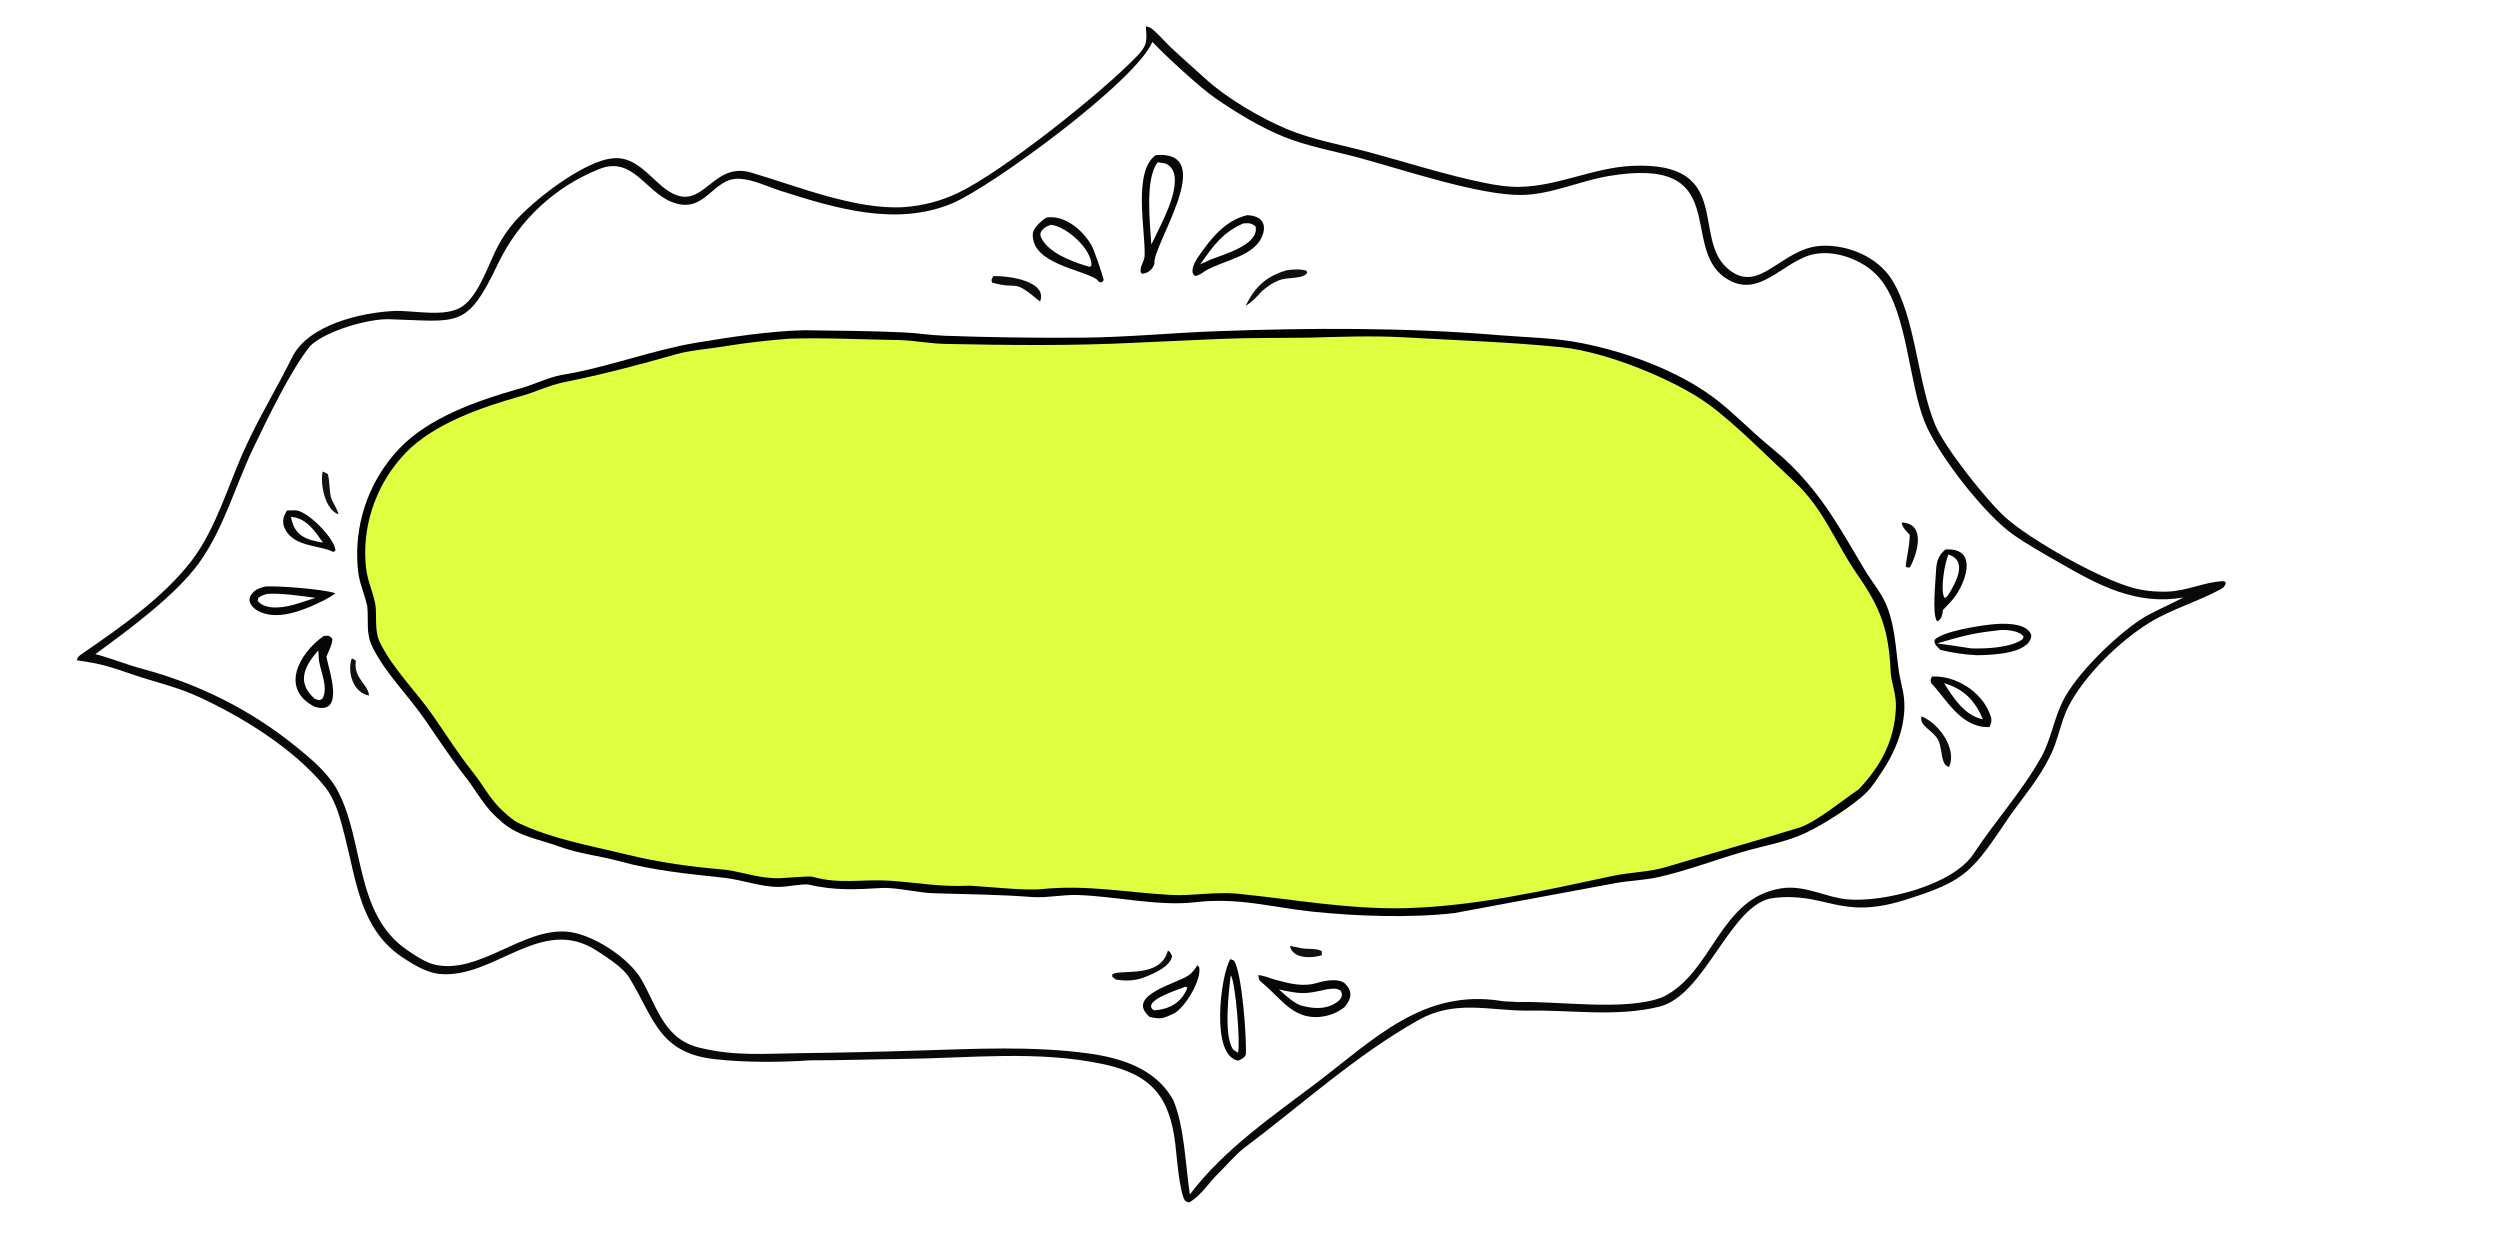
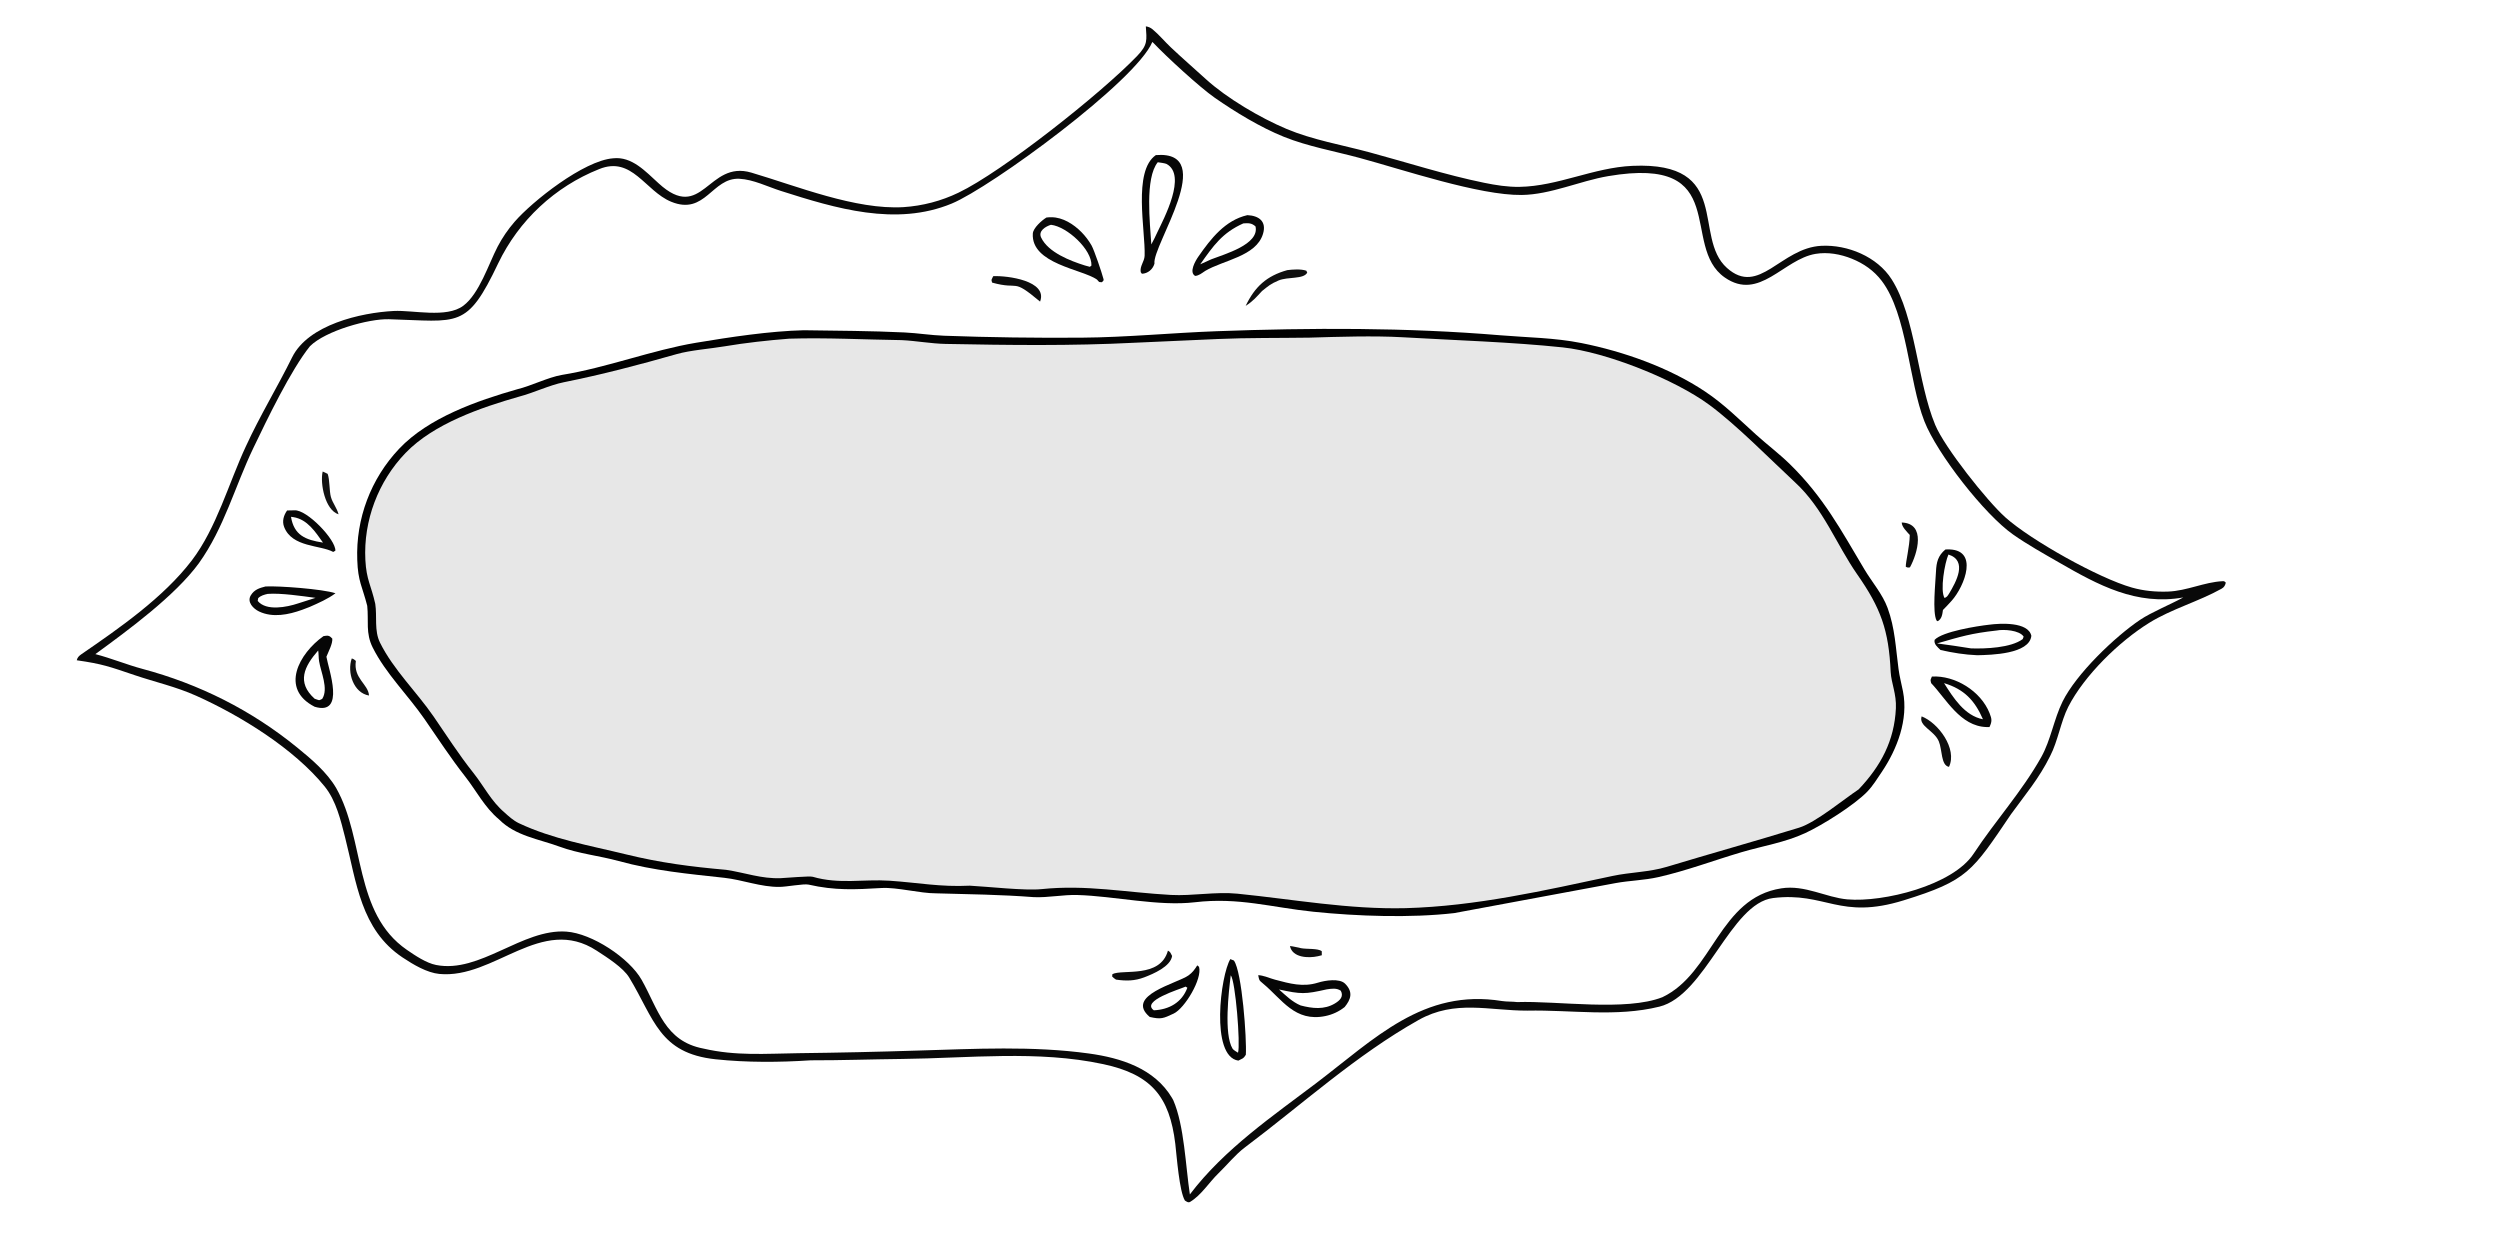
<svg xmlns="http://www.w3.org/2000/svg" preserveAspectRatio="none" overflow="visible" style="display: block;" width="190.719" height="96.039" viewBox="0 0 190.719 96.039" fill="none">
  <g id="Untitled - 5 November 2026 20.25.56 2 12 [Vectorized]">
    <path id="Vector" d="M87.413 2.01C87.61 2.038 87.773 2.11 87.928 2.238C88.423 2.648 88.853 3.172 89.323 3.615C90.194 4.437 91.103 5.226 91.989 6.033C93.594 7.495 96.144 8.992 98.148 9.836C100.127 10.67 102.401 11.059 104.476 11.62C107.375 12.402 110.285 13.345 113.225 13.945C114.111 14.126 115.019 14.271 115.926 14.255C118.86 14.205 121.57 12.782 124.54 12.652C132.207 12.318 129.087 18.061 131.743 20.439C134.2 22.64 135.841 18.907 138.951 18.752C140.949 18.652 143.208 19.581 144.307 21.305C146.14 24.183 146.265 29.134 147.633 32.416C148.351 34.139 151.577 38.207 152.986 39.469C154.933 41.211 160.101 44.105 162.637 44.823C163.534 45.078 164.468 45.164 165.398 45.13C166.836 45.077 168.166 44.404 169.556 44.338C169.7 44.331 169.697 44.351 169.802 44.447C169.749 44.659 169.686 44.795 169.475 44.913C167.736 45.885 165.661 46.461 163.967 47.509C161.687 48.918 159.012 51.516 157.783 53.921C157.219 55.025 156.99 56.546 156.402 57.674C155.549 59.401 154.485 60.639 153.416 62.113C150.444 66.51 150.096 67.173 145.239 68.681C140.327 70.207 139.278 68.022 135.268 68.509C132.017 68.904 130.116 75.928 126.586 76.796C123.288 77.608 119.891 77.032 116.518 77.099C113.621 77.109 111.011 76.244 108.22 77.813C103.452 80.493 99.325 84.261 94.956 87.544C94.245 88.078 93.597 88.886 92.96 89.501C92.232 90.204 91.646 91.177 90.791 91.689C90.647 91.779 90.492 91.647 90.392 91.584C89.968 90.884 89.772 88.236 89.661 87.264C89.224 83.645 87.826 81.968 84.175 81.183C79.174 80.107 73.891 80.731 68.818 80.785C66.496 80.809 64.17 80.895 61.846 80.889C59.443 81.047 56.952 81.061 54.599 80.811C50.275 80.353 49.922 77.742 48.002 74.576C47.542 73.817 46.309 73.038 45.519 72.523C41.292 69.769 37.715 74.7 33.517 74.3C32.571 74.206 31.535 73.592 30.716 73.046C27.513 70.914 27.201 67.307 26.323 63.869C26.002 62.609 25.647 61.084 24.769 60C22.434 57.117 18.347 54.594 14.979 53.083C13.411 52.38 11.829 52.032 10.268 51.504C8.358 50.858 7.824 50.651 5.856 50.371C5.902 50.161 6.019 50.041 6.204 49.913C9.117 47.913 12.471 45.584 14.629 42.759C16.518 40.285 17.448 36.857 18.755 34.055C19.829 31.714 21.142 29.572 22.288 27.255C23.516 24.774 27.52 23.853 30.032 23.724C31.518 23.647 34.057 24.286 35.341 23.327C36.572 22.407 37.275 20.134 37.969 18.804C38.323 18.131 38.753 17.501 39.251 16.927C40.609 15.355 44.539 12.247 46.77 12.077C48.207 11.916 49.242 13.077 50.237 13.978C53.586 17.054 53.989 12.182 57.321 13.169C60.815 14.203 65.267 16.018 68.925 15.802C70.383 15.707 71.808 15.333 73.124 14.698C76.437 13.117 84.02 7.118 86.756 4.263C87.578 3.405 87.478 3.067 87.413 2.01ZM7.275 49.901C8.494 50.219 9.685 50.711 10.851 51.023C15.216 52.19 19.172 54.175 22.674 57.029C23.752 57.908 24.94 58.902 25.655 60.135C27.851 64.031 26.973 69.656 31.037 72.46C31.663 72.891 32.514 73.467 33.269 73.616C36.612 74.276 39.843 70.84 43.202 71.07C45.16 71.204 48.007 73.083 48.951 74.753C50.215 76.99 50.706 79.433 53.655 79.991C56.138 80.569 58.39 80.38 60.918 80.345C63.96 80.309 67.001 80.242 70.042 80.144C74.369 80.018 78.775 79.775 83.073 80.369C85.518 80.707 88.072 81.506 89.409 83.757C89.443 83.814 89.476 83.873 89.507 83.933C90.349 85.875 90.443 88.943 90.772 91.12C93.401 87.645 97.191 85.073 100.39 82.646C104.872 79.244 108.588 75.395 114.578 76.366C114.923 76.422 115.389 76.4 115.746 76.446C118.791 76.342 124.044 77.168 126.823 76.073C130.7 74.223 131.136 68.507 135.896 67.769C137.698 67.489 139.29 68.466 140.929 68.611C143.664 68.853 148.968 67.549 150.557 65.135C152.209 62.625 154.26 60.372 155.723 57.756C156.443 56.473 156.693 54.854 157.344 53.529C158.392 51.404 161.335 48.58 163.267 47.282C164.118 46.711 165.604 46.101 166.558 45.578C162.978 46.212 160.078 44.641 157.072 42.907C155.888 42.224 154.684 41.556 153.564 40.77C151.383 39.238 147.771 34.605 146.807 32.139C145.606 29.072 145.497 23.996 143.557 21.433C142.962 20.647 142.178 20.104 141.273 19.737C140.411 19.388 139.432 19.213 138.508 19.367C136.046 19.776 134.224 23.006 131.58 21.17C128.126 18.771 132.179 11.82 122.684 13.437C120.516 13.806 118.297 14.844 116.096 14.874C112.855 14.918 107.021 12.938 103.706 12.044C101.806 11.531 99.773 11.171 97.948 10.438C96.16 9.72 94.233 8.547 92.654 7.446C91.521 6.655 88.992 4.334 88.003 3.286C87.952 3.232 87.973 3.252 87.908 3.202C86.664 6.192 75.606 14.288 72.602 15.531C68.35 17.292 63.746 15.896 59.575 14.566C58.57 14.246 57.47 13.693 56.413 13.638C54.311 13.53 53.814 16.463 51.202 15.39C49.217 14.575 48.218 11.874 45.703 12.902C42.329 14.246 39.584 16.808 38.01 20.081C35.6 25.148 35.016 24.504 29.67 24.353C28.126 24.309 24.848 25.227 23.651 26.406C22.198 28.205 20.357 32.031 19.326 34.181C17.91 37.134 17.1 40.271 15.172 42.967C13.363 45.448 9.767 48.081 7.275 49.901Z" fill="black" fill-opacity="0.961" />
    <path id="Vector_2" d="M61.318 25.193C63.871 25.231 66.455 25.238 69.005 25.362C70.012 25.411 71.013 25.576 72.021 25.612C75.506 25.739 79.042 25.787 82.53 25.76C85.954 25.734 89.404 25.392 92.826 25.267C100.019 25.003 107.28 24.977 114.454 25.577C116.538 25.752 118.58 25.76 120.642 26.171C123.863 26.814 127.338 28.04 130.077 29.869C131.529 30.839 132.69 32.006 133.974 33.165C134.823 33.931 135.74 34.619 136.557 35.42C139.114 37.929 140.438 40.424 142.234 43.439C142.811 44.408 143.614 45.322 144.003 46.386C144.569 47.935 144.62 49.438 144.835 51.04C144.911 51.613 145.063 52.179 145.174 52.746C145.595 54.898 144.733 57.145 143.548 58.903C143.21 59.405 142.871 59.958 142.451 60.392C141.456 61.424 139.03 62.945 137.724 63.551C136.174 64.272 134.472 64.533 132.844 65.016C130.73 65.642 128.657 66.428 126.502 66.915C125.43 67.158 124.322 67.172 123.244 67.37L110.931 69.659C107.601 70.04 103.552 69.9 100.196 69.555C96.994 69.226 94.5 68.436 91.15 68.831C88.379 69.158 85.003 68.357 82.188 68.278C81.079 68.247 79.977 68.489 78.868 68.441C76.375 68.248 73.901 68.218 71.407 68.15C70.181 68.154 68.431 67.676 67.26 67.744C65.215 67.863 63.709 67.946 61.681 67.484C61.319 67.401 59.967 67.663 59.466 67.659C58.06 67.68 56.643 67.119 55.265 66.967C52.485 66.661 49.909 66.429 47.193 65.685C45.701 65.277 44.176 65.136 42.666 64.582C41.091 64.003 39.322 63.773 38.069 62.51C36.968 61.592 36.343 60.331 35.495 59.249C34.359 57.801 33.412 56.337 32.371 54.835C31.119 53.028 29.424 51.378 28.434 49.402C27.878 48.291 28.137 47.377 28.015 46.217C27.648 44.763 27.307 44.376 27.255 42.717C27.137 39.574 28.289 36.516 30.452 34.232C32.696 31.86 36.399 30.57 39.47 29.693C40.547 29.431 41.779 28.796 42.856 28.603C46.298 28.047 49.729 26.712 53.109 26.147C55.704 25.713 58.724 25.257 61.318 25.193Z" fill="black" />
-     <path id="Vector_3" d="M99.883 25.758C102.049 25.692 104.842 25.603 106.978 25.727C110.888 25.954 115.367 26.094 119.218 26.502C122.513 26.85 127.764 28.942 130.404 30.89C132.491 32.431 134.999 34.991 136.947 36.804C139.106 38.794 140.09 41.535 141.68 43.814C143.477 46.387 144.093 48.064 144.235 51.271C144.283 52.128 144.685 52.936 144.633 54.04C144.516 56.514 143.483 58.436 141.797 60.215C140.648 60.983 138.517 62.751 137.25 63.141C133.926 64.164 130.493 65.12 127.16 66.128C125.811 66.536 124.361 66.538 123.024 66.823C117.804 67.936 112.588 69.136 107.233 69.281C102.87 69.388 98.698 68.608 94.397 68.177C92.743 68.011 90.967 68.362 89.33 68.273C85.91 68.086 82.898 67.474 79.458 67.829C78.192 67.959 75.346 67.637 73.981 67.566C71.752 67.68 70.033 67.334 67.854 67.187C65.875 67.054 64.02 67.476 61.999 66.887C61.752 66.815 59.98 66.977 59.565 66.993C58.081 67.052 56.84 66.573 55.393 66.357C52.71 66.121 50.374 65.819 47.749 65.176C45.007 64.504 42.167 64.021 39.576 62.796C39.18 62.609 38.798 62.268 38.474 61.971C37.477 61.128 36.898 59.947 36.117 58.966C34.993 57.556 34.087 56.125 33.073 54.653C31.782 52.78 30.008 51.082 28.991 49.029C28.535 48.108 28.776 47.044 28.628 46.068C28.316 44.657 27.952 44.25 27.873 42.722C27.718 39.719 28.855 36.719 30.934 34.559C33.084 32.324 36.686 31.09 39.614 30.254C40.701 29.971 41.923 29.379 43.013 29.16C45.935 28.573 48.757 27.831 51.618 27.015C52.673 26.714 54.161 26.608 55.265 26.422C56.873 26.152 58.574 25.963 60.202 25.837C63.05 25.748 65.94 25.908 68.791 25.948C69.89 26 71.037 26.216 72.132 26.237C76.985 26.331 81.721 26.394 86.57 26.146L92.917 25.862C95.117 25.762 97.646 25.792 99.883 25.758Z" fill="#DFFE40" />
+     <path id="Vector_3" d="M99.883 25.758C102.049 25.692 104.842 25.603 106.978 25.727C110.888 25.954 115.367 26.094 119.218 26.502C122.513 26.85 127.764 28.942 130.404 30.89C132.491 32.431 134.999 34.991 136.947 36.804C139.106 38.794 140.09 41.535 141.68 43.814C143.477 46.387 144.093 48.064 144.235 51.271C144.283 52.128 144.685 52.936 144.633 54.04C144.516 56.514 143.483 58.436 141.797 60.215C140.648 60.983 138.517 62.751 137.25 63.141C133.926 64.164 130.493 65.12 127.16 66.128C125.811 66.536 124.361 66.538 123.024 66.823C117.804 67.936 112.588 69.136 107.233 69.281C102.87 69.388 98.698 68.608 94.397 68.177C92.743 68.011 90.967 68.362 89.33 68.273C85.91 68.086 82.898 67.474 79.458 67.829C78.192 67.959 75.346 67.637 73.981 67.566C71.752 67.68 70.033 67.334 67.854 67.187C65.875 67.054 64.02 67.476 61.999 66.887C61.752 66.815 59.98 66.977 59.565 66.993C58.081 67.052 56.84 66.573 55.393 66.357C52.71 66.121 50.374 65.819 47.749 65.176C45.007 64.504 42.167 64.021 39.576 62.796C39.18 62.609 38.798 62.268 38.474 61.971C37.477 61.128 36.898 59.947 36.117 58.966C34.993 57.556 34.087 56.125 33.073 54.653C31.782 52.78 30.008 51.082 28.991 49.029C28.535 48.108 28.776 47.044 28.628 46.068C28.316 44.657 27.952 44.25 27.873 42.722C27.718 39.719 28.855 36.719 30.934 34.559C33.084 32.324 36.686 31.09 39.614 30.254C40.701 29.971 41.923 29.379 43.013 29.16C45.935 28.573 48.757 27.831 51.618 27.015C52.673 26.714 54.161 26.608 55.265 26.422C56.873 26.152 58.574 25.963 60.202 25.837C63.05 25.748 65.94 25.908 68.791 25.948C69.89 26 71.037 26.216 72.132 26.237C76.985 26.331 81.721 26.394 86.57 26.146L92.917 25.862C95.117 25.762 97.646 25.792 99.883 25.758Z" fill="#E7E7E7" />
    <path id="Vector_4" d="M88.178 11.832C92.996 11.453 87.876 18.744 88.072 20.108C87.95 20.546 87.562 20.87 87.112 20.884L87.024 20.762C86.938 20.303 87.305 19.959 87.321 19.509C87.391 17.601 86.404 13.05 88.178 11.832ZM87.831 18.645C87.976 18.363 88.166 18.017 88.286 17.731C88.788 16.674 90.564 13.363 88.994 12.508C88.895 12.454 88.462 12.396 88.323 12.377C87.332 13.61 87.732 17.016 87.831 18.645Z" fill="black" fill-opacity="0.973" />
    <path id="Vector_5" d="M79.834 16.593C79.961 16.578 80.089 16.571 80.217 16.573C81.079 16.576 81.906 17.105 82.495 17.701C82.796 18.006 83.057 18.349 83.27 18.721C83.477 19.089 84.054 20.79 84.189 21.307C84.215 21.409 84.132 21.459 84.061 21.529C83.794 21.512 83.896 21.558 83.686 21.327C82.559 20.535 78.651 20.133 78.791 17.818C78.816 17.396 79.478 16.805 79.834 16.593ZM82.763 20.252L83.144 20.355L83.263 20.26C83.317 19.05 81.409 17.287 80.174 17.149C79.769 17.273 79.186 17.617 79.427 18.125C79.961 19.252 81.647 19.902 82.763 20.252Z" fill="black" fill-opacity="0.961" />
    <path id="Vector_6" d="M151.74 47.658C152.593 47.545 154.726 47.423 154.967 48.504C154.819 49.904 151.894 49.963 150.839 49.986C149.874 49.947 148.979 49.799 148.04 49.588C147.806 49.356 147.518 49.15 147.588 48.811C148.198 48.173 150.842 47.758 151.74 47.658ZM147.775 49.084C148.624 49.205 149.525 49.319 150.366 49.464C151.458 49.501 153.41 49.426 154.309 48.755L154.379 48.567C154.064 48.071 152.843 47.993 152.312 48.101C150.37 48.317 149.63 48.551 147.775 49.084Z" fill="black" fill-opacity="0.973" />
    <path id="Vector_7" d="M95.986 74.394C96.362 74.397 96.911 74.646 97.274 74.738C98.394 75.037 99.395 75.32 100.532 74.968C101.103 74.792 102.188 74.614 102.617 75.046C103.255 75.689 103.046 76.252 102.582 76.823C102.154 77.165 101.65 77.401 101.113 77.511C98.784 77.994 97.795 76.228 96.366 75.044C96.021 74.758 96.068 74.787 95.986 74.394ZM97.572 75.484C98.084 75.941 98.585 76.437 99.223 76.704C100.113 76.934 101.015 77.046 101.837 76.551C102.223 76.319 102.524 76.027 102.287 75.581C101.971 75.358 101.578 75.42 101.209 75.477C99.541 75.855 99.258 75.85 97.572 75.484Z" fill="black" fill-opacity="0.976" />
    <path id="Vector_8" d="M95.158 16.413C96.039 16.454 96.644 16.887 96.349 17.85C95.824 19.563 93.328 19.841 91.932 20.673C91.693 20.834 91.458 21.031 91.175 21.049C90.689 20.772 91.187 19.91 91.423 19.572C92.371 18.209 93.462 16.801 95.158 16.413ZM91.562 20.164L92.403 19.783C93.389 19.396 96.096 18.65 95.78 17.272C95.48 17.005 95.245 17.017 94.851 17.042C93.239 17.762 92.569 18.743 91.562 20.164Z" fill="black" fill-opacity="0.973" />
    <path id="Vector_9" d="M24.675 48.53C25.021 48.463 25.128 48.475 25.35 48.718C25.384 49.111 25.065 49.687 24.901 50.1C25.05 51.021 26.399 54.637 24.003 53.916C21.325 52.545 22.82 49.85 24.675 48.53ZM24.003 53.305C24.391 53.428 24.285 53.461 24.579 53.318C25.083 52.548 24.471 51.263 24.341 50.436C24.301 50.185 24.312 49.824 24.273 49.622C23.22 50.835 22.6 52.042 24.003 53.305Z" fill="black" fill-opacity="0.973" />
    <path id="Vector_10" d="M93.859 73.168L94.13 73.276C94.75 74.12 95.121 79.281 95.041 80.468C94.841 80.782 94.842 80.712 94.471 80.912C92.318 80.597 93.119 74.38 93.859 73.168ZM94.445 80.309C94.641 79.692 94.252 74.822 93.891 74.401C93.74 75.638 93.353 78.892 94.029 80.001C94.089 80.099 94.333 80.245 94.445 80.309Z" fill="black" fill-opacity="0.976" />
    <path id="Vector_11" d="M20.255 44.74C21.247 44.685 24.61 44.933 25.594 45.258C25.003 45.7 24.298 46.002 23.628 46.3C23.436 46.378 23.242 46.452 23.046 46.522C22.011 46.894 20.809 47.143 19.767 46.65C19.334 46.445 18.815 45.932 19.135 45.414C19.404 44.978 19.778 44.863 20.255 44.74ZM22.735 46.035L24.069 45.609C23.028 45.47 21.428 45.231 20.427 45.306C20.165 45.364 19.891 45.433 19.694 45.635L19.661 45.845C20.309 46.637 21.881 46.319 22.735 46.035Z" fill="black" fill-opacity="0.976" />
    <path id="Vector_12" d="M147.379 51.612C149.141 51.51 151.11 52.713 151.781 54.409C151.956 54.853 151.98 55.029 151.772 55.465C151.698 55.467 151.624 55.468 151.551 55.466C149.539 55.411 148.455 53.294 147.323 52.114C147.258 51.808 147.253 51.937 147.379 51.612ZM151.275 54.872C150.647 53.428 149.833 52.574 148.307 52.114C149.01 53.226 149.873 54.601 151.275 54.872Z" fill="black" fill-opacity="0.969" />
    <path id="Vector_13" d="M148.408 41.921C148.444 41.918 148.478 41.915 148.514 41.914C151.046 41.826 149.86 44.745 148.89 45.826C148.67 46.071 148.454 46.303 148.222 46.535C148.176 46.867 148.141 47.211 147.823 47.392L147.737 47.34C147.403 46.715 147.658 44.413 147.691 43.612C147.723 42.879 147.851 42.388 148.408 41.921ZM148.693 45.28C149.213 44.413 150.137 42.776 148.642 42.304C148.36 42.922 147.987 45.058 148.347 45.622C148.554 45.523 148.562 45.48 148.693 45.28Z" fill="black" fill-opacity="0.973" />
    <path id="Vector_14" d="M91.338 73.644L91.472 73.759C91.734 74.674 90.376 76.928 89.539 77.322C88.739 77.698 88.579 77.777 87.711 77.581C85.774 75.943 89.841 75.011 90.667 74.412C90.986 74.181 91.126 73.974 91.338 73.644ZM88.024 77.074C89.179 77.02 90.16 76.485 90.581 75.353L90.449 75.266C89.993 75.471 87.006 76.355 88.024 77.074Z" fill="black" fill-opacity="0.98" />
    <path id="Vector_15" d="M21.902 38.942C22.082 38.932 22.283 38.944 22.46 38.931C23.409 38.859 25.628 41.178 25.584 42.012L25.42 42.106C24.433 41.566 22.288 41.77 21.678 40.206C21.504 39.76 21.641 39.315 21.902 38.942ZM24.64 41.393C24.061 40.58 23.452 39.623 22.386 39.452C22.324 39.442 22.262 39.434 22.199 39.427C22.43 40.827 23.297 41.19 24.64 41.393Z" fill="black" fill-opacity="0.965" />
    <path id="Vector_16" d="M89.099 72.52C89.309 72.638 89.289 72.692 89.417 72.927C89.305 73.734 87.986 74.294 87.293 74.558C86.553 74.839 85.908 74.844 85.137 74.732C85.003 74.654 84.957 74.598 84.843 74.495L84.863 74.315C85.616 73.918 88.511 74.658 89.099 72.52Z" fill="black" fill-opacity="0.953" />
    <path id="Vector_17" d="M98.202 20.608C98.642 20.553 99.235 20.51 99.657 20.651L99.725 20.798C99.454 21.323 98.237 21.095 97.529 21.401C96.913 21.668 96.791 21.793 96.278 22.201C95.836 22.674 95.578 22.988 95.028 23.335C95.725 21.881 96.62 21.049 98.202 20.608Z" fill="black" fill-opacity="0.941" />
    <path id="Vector_18" d="M75.769 21.069C76.82 21.015 79.955 21.413 79.345 23.008C77.134 21.159 77.863 22.161 75.688 21.56C75.608 21.296 75.626 21.391 75.769 21.069Z" fill="black" fill-opacity="0.949" />
    <path id="Vector_19" d="M146.597 54.65C147.873 55.147 149.336 57.127 148.684 58.502C148.059 58.392 148.18 57.199 147.905 56.552C147.545 55.708 146.35 55.397 146.597 54.65Z" fill="black" fill-opacity="0.945" />
    <path id="Vector_20" d="M145.077 39.86C146.955 39.928 146.281 42.226 145.706 43.281C145.536 43.309 145.548 43.306 145.388 43.239C145.372 42.886 145.683 41.69 145.691 40.812C145.45 40.536 145.089 40.205 145.077 39.86Z" fill="black" fill-opacity="0.953" />
    <path id="Vector_21" d="M26.835 50.231C27.001 50.284 27.02 50.311 27.148 50.42C26.946 51.759 28.093 52.182 28.152 53.06C26.967 52.867 26.459 51.296 26.835 50.231Z" fill="black" fill-opacity="0.933" />
    <path id="Vector_22" d="M24.617 35.971C24.727 36.014 24.886 36.097 24.997 36.151C25.162 36.601 25.116 37.453 25.245 37.917C25.376 38.383 25.685 38.713 25.829 39.236C24.802 38.922 24.4 36.879 24.617 35.971Z" fill="black" fill-opacity="0.929" />
    <path id="Vector_23" d="M98.407 72.171C98.609 72.183 99.037 72.289 99.259 72.335C99.676 72.421 100.548 72.332 100.835 72.567L100.838 72.874C100.736 72.902 100.633 72.927 100.53 72.95C99.817 73.108 98.59 73.066 98.407 72.171Z" fill="black" fill-opacity="0.941" />
  </g>
</svg>
